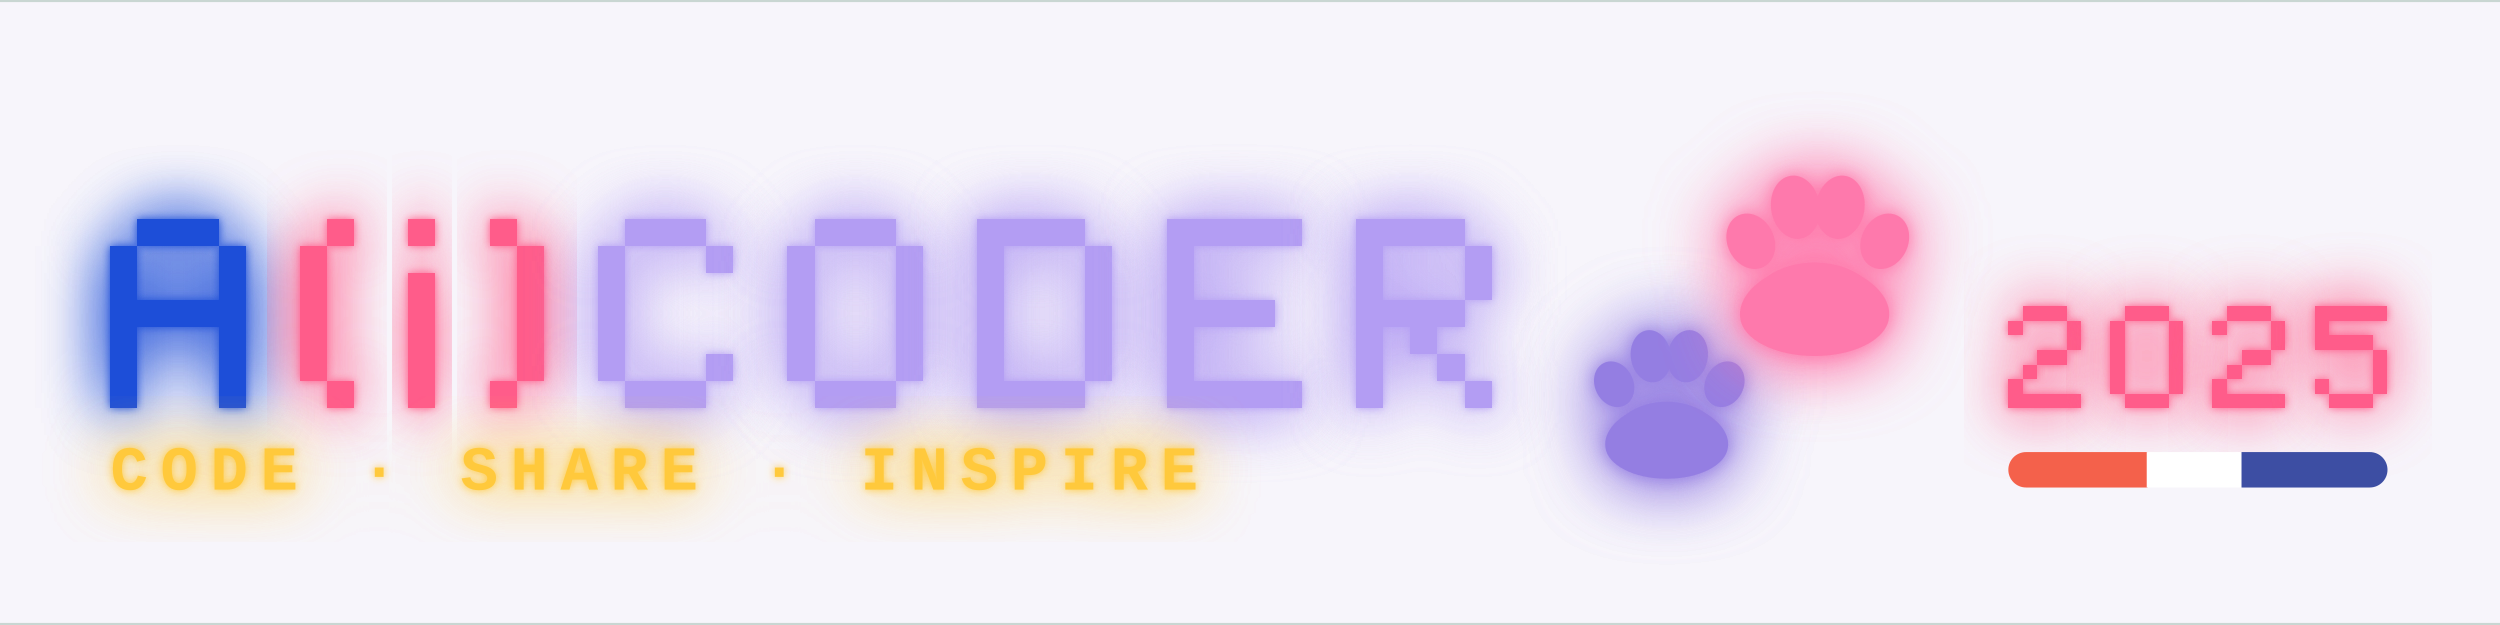
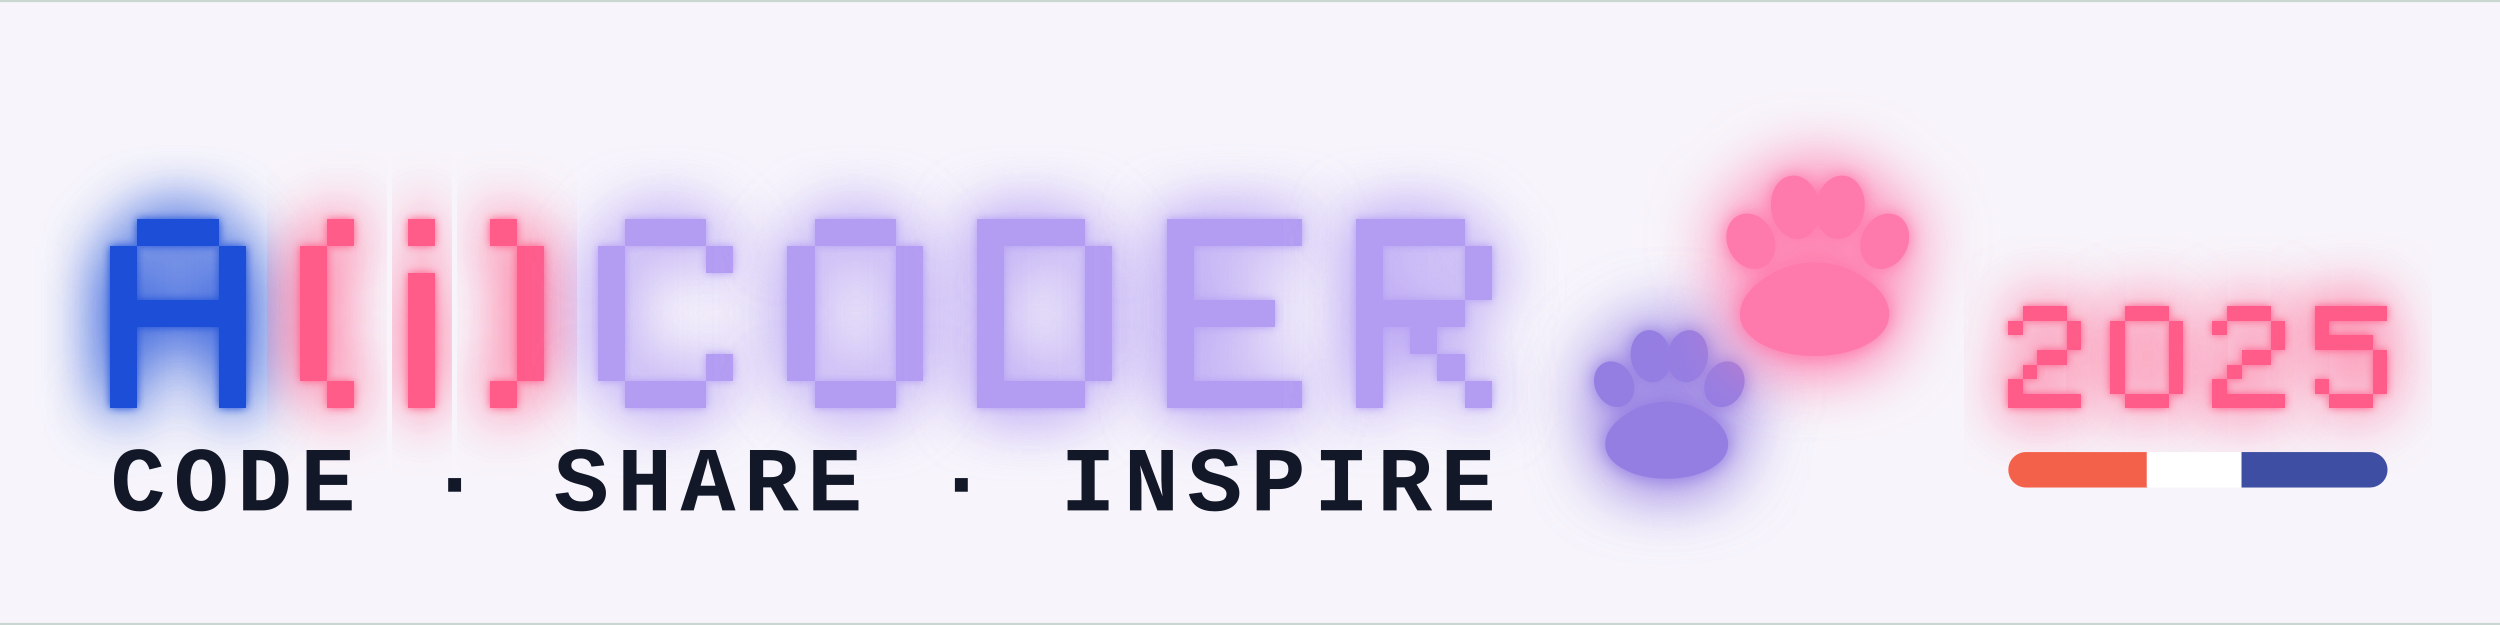
<svg xmlns="http://www.w3.org/2000/svg" viewBox="0 0 1200 300" width="1200" height="300">
  <style>
.tube   { animation: sc-warm 2.6s steps(1, end) var(--wd, 0s) 1 both; }
.tube-s { animation: sc-stut var(--sp, 13s) steps(1, end) var(--sd, 0s) infinite; }
.tube-b { animation: sc-breathe var(--bp, 6s) ease-in-out var(--bd, 0s) infinite; }
@keyframes sc-warm {
0%   { opacity: 0; }
3%   { opacity: 1; }
6%   { opacity: .06; }
10%  { opacity: .85; }
13%  { opacity: 0; }
21%  { opacity: 1; }
25%  { opacity: .1; }
28%  { opacity: 1; }
32%  { opacity: .35; }
36%  { opacity: 1; }
41%  { opacity: .15; }
46%  { opacity: 1; }
100% { opacity: 1; }
}
/* Lit at 0% so a cancelled animation leaves the sign on. */
@keyframes sc-stut {
0%, 95.6%   { opacity: 1; }
96%         { opacity: .07; }
96.4%       { opacity: 1; }
97.2%       { opacity: .14; }
97.6%, 100% { opacity: 1; }
}
@keyframes sc-breathe {
0%, 100% { opacity: 1; }
50%      { opacity: .87; }
}
@media (prefers-reduced-motion: reduce) {
.tube, .tube-s, .tube-b { animation: none; opacity: 1; }
}
</style>
  <defs>
    <filter id="b1o" x="-60%" y="-120%" width="220%" height="340%" color-interpolation-filters="sRGB">
      <feGaussianBlur in="SourceGraphic" stdDeviation="15" result="far" />
      <feGaussianBlur in="SourceGraphic" stdDeviation="2" result="near" />
      <feMerge>
        <feMergeNode in="far" />
        <feMergeNode in="far" />
        <feMergeNode in="near" />
        <feMergeNode in="SourceGraphic" />
      </feMerge>
    </filter>
    <filter id="b1p" x="-60%" y="-120%" width="220%" height="340%" color-interpolation-filters="sRGB">
      <feGaussianBlur in="SourceGraphic" stdDeviation="18" result="far" />
      <feGaussianBlur in="SourceGraphic" stdDeviation="4" result="near" />
      <feMerge>
        <feMergeNode in="far" />
        <feMergeNode in="far" />
        <feMergeNode in="near" />
        <feMergeNode in="SourceGraphic" />
      </feMerge>
    </filter>
  </defs>
  <rect width="1200" height="300" fill="#F7F5FB" />
  <g class="tube" style="--wd:0.21s;--bp:6.92s;--bd:-5.72s;--sp:9.59s;--sd:-1.49s">
    <g class="tube-s">
      <g class="tube-b" filter="url(#b1o)">
        <g fill="#1D4ED8" shape-rendering="crispEdges">
          <rect x="66" y="105" width="39" height="13" />
          <rect x="53" y="118" width="13" height="13" />
          <rect x="105" y="118" width="13" height="13" />
          <rect x="53" y="131" width="13" height="13" />
          <rect x="105" y="131" width="13" height="13" />
          <rect x="53" y="144" width="65" height="13" />
          <rect x="53" y="157" width="13" height="13" />
          <rect x="105" y="157" width="13" height="13" />
          <rect x="53" y="170" width="13" height="13" />
          <rect x="105" y="170" width="13" height="13" />
          <rect x="53" y="183" width="13" height="13" />
          <rect x="105" y="183" width="13" height="13" />
        </g>
      </g>
    </g>
  </g>
  <g class="tube" style="--wd:0.15s;--bp:6.47s;--bd:-3.48s;--sp:11.91s;--sd:-1.33s">
    <g class="tube-s">
      <g class="tube-b" filter="url(#b1o)">
        <g fill="#FF5C8A" shape-rendering="crispEdges">
          <rect x="157" y="105" width="13" height="13" />
          <rect x="144" y="118" width="13" height="13" />
          <rect x="144" y="131" width="13" height="13" />
          <rect x="144" y="144" width="13" height="13" />
          <rect x="144" y="157" width="13" height="13" />
          <rect x="144" y="170" width="13" height="13" />
          <rect x="157" y="183" width="13" height="13" />
        </g>
      </g>
    </g>
  </g>
  <g class="tube" style="--wd:0.45s;--bp:6.18s;--bd:-0.21s;--sp:11.68s;--sd:-9.47s">
    <g class="tube-s">
      <g class="tube-b" filter="url(#b1o)">
        <g fill="#FF5C8A" shape-rendering="crispEdges">
          <rect x="196" y="105" width="13" height="13" />
          <rect x="196" y="131" width="13" height="13" />
          <rect x="196" y="144" width="13" height="13" />
          <rect x="196" y="157" width="13" height="13" />
          <rect x="196" y="170" width="13" height="13" />
          <rect x="196" y="183" width="13" height="13" />
        </g>
      </g>
    </g>
  </g>
  <g class="tube" style="--wd:0.31s;--bp:5.71s;--bd:-0.61s;--sp:16.53s;--sd:-3.29s">
    <g class="tube-s">
      <g class="tube-b" filter="url(#b1o)">
        <g fill="#FF5C8A" shape-rendering="crispEdges">
          <rect x="235" y="105" width="13" height="13" />
          <rect x="248" y="118" width="13" height="13" />
          <rect x="248" y="131" width="13" height="13" />
          <rect x="248" y="144" width="13" height="13" />
          <rect x="248" y="157" width="13" height="13" />
          <rect x="248" y="170" width="13" height="13" />
          <rect x="235" y="183" width="13" height="13" />
        </g>
      </g>
    </g>
  </g>
  <g class="tube" style="--wd:0.45s;--bp:7.14s;--bd:-1.91s;--sp:13.3s;--sd:-2.5s">
    <g class="tube-s">
      <g class="tube-b" filter="url(#b1o)">
        <g fill="#B39DF3" shape-rendering="crispEdges">
          <rect x="300" y="105" width="39" height="13" />
          <rect x="287" y="118" width="13" height="13" />
          <rect x="339" y="118" width="13" height="13" />
          <rect x="287" y="131" width="13" height="13" />
          <rect x="287" y="144" width="13" height="13" />
          <rect x="287" y="157" width="13" height="13" />
          <rect x="287" y="170" width="13" height="13" />
          <rect x="339" y="170" width="13" height="13" />
          <rect x="300" y="183" width="39" height="13" />
        </g>
      </g>
    </g>
  </g>
  <g class="tube" style="--wd:0.34s;--bp:6.96s;--bd:-6.78s;--sp:13.55s;--sd:-9.22s">
    <g class="tube-s">
      <g class="tube-b" filter="url(#b1o)">
        <g fill="#B39DF3" shape-rendering="crispEdges">
          <rect x="391" y="105" width="39" height="13" />
          <rect x="378" y="118" width="13" height="13" />
          <rect x="430" y="118" width="13" height="13" />
          <rect x="378" y="131" width="13" height="13" />
          <rect x="430" y="131" width="13" height="13" />
          <rect x="378" y="144" width="13" height="13" />
          <rect x="430" y="144" width="13" height="13" />
          <rect x="378" y="157" width="13" height="13" />
          <rect x="430" y="157" width="13" height="13" />
          <rect x="378" y="170" width="13" height="13" />
          <rect x="430" y="170" width="13" height="13" />
          <rect x="391" y="183" width="39" height="13" />
        </g>
      </g>
    </g>
  </g>
  <g class="tube" style="--wd:0.06s;--bp:6.31s;--bd:-2.7s;--sp:13.53s;--sd:-12.61s">
    <g class="tube-s">
      <g class="tube-b" filter="url(#b1o)">
        <g fill="#B39DF3" shape-rendering="crispEdges">
          <rect x="469" y="105" width="52" height="13" />
          <rect x="469" y="118" width="13" height="13" />
          <rect x="521" y="118" width="13" height="13" />
          <rect x="469" y="131" width="13" height="13" />
          <rect x="521" y="131" width="13" height="13" />
          <rect x="469" y="144" width="13" height="13" />
          <rect x="521" y="144" width="13" height="13" />
          <rect x="469" y="157" width="13" height="13" />
          <rect x="521" y="157" width="13" height="13" />
          <rect x="469" y="170" width="13" height="13" />
          <rect x="521" y="170" width="13" height="13" />
          <rect x="469" y="183" width="52" height="13" />
        </g>
      </g>
    </g>
  </g>
  <g class="tube" style="--wd:0.42s;--bp:6.36s;--bd:-0.02s;--sp:13.6s;--sd:-9.14s">
    <g class="tube-s">
      <g class="tube-b" filter="url(#b1o)">
        <g fill="#B39DF3" shape-rendering="crispEdges">
          <rect x="560" y="105" width="65" height="13" />
          <rect x="560" y="118" width="13" height="13" />
          <rect x="560" y="131" width="13" height="13" />
          <rect x="560" y="144" width="52" height="13" />
          <rect x="560" y="157" width="13" height="13" />
          <rect x="560" y="170" width="13" height="13" />
          <rect x="560" y="183" width="65" height="13" />
        </g>
      </g>
    </g>
  </g>
  <g class="tube" style="--wd:0.03s;--bp:6.36s;--bd:-3.18s;--sp:13.55s;--sd:-13.21s">
    <g class="tube-s">
      <g class="tube-b" filter="url(#b1o)">
        <g fill="#B39DF3" shape-rendering="crispEdges">
          <rect x="651" y="105" width="52" height="13" />
          <rect x="651" y="118" width="13" height="13" />
          <rect x="703" y="118" width="13" height="13" />
          <rect x="651" y="131" width="13" height="13" />
          <rect x="703" y="131" width="13" height="13" />
          <rect x="651" y="144" width="52" height="13" />
          <rect x="651" y="157" width="13" height="13" />
          <rect x="677" y="157" width="13" height="13" />
          <rect x="651" y="170" width="13" height="13" />
          <rect x="690" y="170" width="13" height="13" />
          <rect x="651" y="183" width="13" height="13" />
          <rect x="703" y="183" width="13" height="13" />
        </g>
      </g>
    </g>
  </g>
  <g opacity=".92">
    <g class="tube" style="--wd:0.31s;--bp:7.22s;--bd:-3.09s;--sp:12.98s;--sd:-8.03s">
      <g class="tube-s">
        <g class="tube-b" filter="url(#b1p)">
          <g transform="translate(758 150) scale(0.84)" fill="#8C74E0">
            <ellipse cx="20" cy="41" rx="11" ry="13.5" transform="rotate(-26 20 41)" />
            <ellipse cx="41" cy="25" rx="11.5" ry="15" transform="rotate(-9 41 25)" />
            <ellipse cx="62" cy="25" rx="11.5" ry="15" transform="rotate(9 62 25)" />
            <ellipse cx="83" cy="41" rx="11" ry="13.5" transform="rotate(26 83 41)" />
            <path d="M50 51C58 51 66 53 73 58C81 63 86 70 85 77C84 87 69 95 50 95C31 95 16 87 15 77C14 70 19 63 27 58C34 53 42 51 50 51Z" />
          </g>
        </g>
      </g>
    </g>
    <g class="tube" style="--wd:0.39s;--bp:5.11s;--bd:-4.89s;--sp:9.81s;--sd:-7.63s">
      <g class="tube-s">
        <g class="tube-b" filter="url(#b1p)">
          <g transform="translate(820 74) scale(1.02)" fill="#FF6FA5">
            <ellipse cx="20" cy="41" rx="11" ry="13.5" transform="rotate(-26 20 41)" />
            <ellipse cx="41" cy="25" rx="11.5" ry="15" transform="rotate(-9 41 25)" />
            <ellipse cx="62" cy="25" rx="11.5" ry="15" transform="rotate(9 62 25)" />
            <ellipse cx="83" cy="41" rx="11" ry="13.5" transform="rotate(26 83 41)" />
            <path d="M50 51C58 51 66 53 73 58C81 63 86 70 85 77C84 87 69 95 50 95C31 95 16 87 15 77C14 70 19 63 27 58C34 53 42 51 50 51Z" />
          </g>
        </g>
      </g>
    </g>
  </g>
  <g class="tube" style="--wd:0.42s;--bp:6.47s;--bd:-2.6s;--sp:14.04s;--sd:-13.09s">
    <g class="tube-s">
      <g class="tube-b" filter="url(#b1o)">
        <g fill="#FF5C8A" shape-rendering="crispEdges">
          <rect x="971" y="147" width="21" height="7" />
          <rect x="964" y="154" width="7" height="7" />
          <rect x="992" y="154" width="7" height="7" />
          <rect x="992" y="161" width="7" height="7" />
          <rect x="978" y="168" width="14" height="7" />
          <rect x="971" y="175" width="7" height="7" />
          <rect x="964" y="182" width="7" height="7" />
          <rect x="964" y="189" width="35" height="7" />
        </g>
      </g>
    </g>
  </g>
  <g class="tube" style="--wd:0.25s;--bp:5.96s;--bd:-5.82s;--sp:9.3s;--sd:-5.46s">
    <g class="tube-s">
      <g class="tube-b" filter="url(#b1o)">
        <g fill="#FF5C8A" shape-rendering="crispEdges">
          <rect x="1020" y="147" width="21" height="7" />
          <rect x="1013" y="154" width="7" height="7" />
          <rect x="1041" y="154" width="7" height="7" />
          <rect x="1013" y="161" width="7" height="7" />
          <rect x="1041" y="161" width="7" height="7" />
          <rect x="1013" y="168" width="7" height="7" />
          <rect x="1041" y="168" width="7" height="7" />
          <rect x="1013" y="175" width="7" height="7" />
          <rect x="1041" y="175" width="7" height="7" />
          <rect x="1013" y="182" width="7" height="7" />
          <rect x="1041" y="182" width="7" height="7" />
          <rect x="1020" y="189" width="21" height="7" />
        </g>
      </g>
    </g>
  </g>
  <g class="tube" style="--wd:0.08s;--bp:6.05s;--bd:0s;--sp:12.15s;--sd:-8.19s">
    <g class="tube-s">
      <g class="tube-b" filter="url(#b1o)">
        <g fill="#FF5C8A" shape-rendering="crispEdges">
          <rect x="1069" y="147" width="21" height="7" />
          <rect x="1062" y="154" width="7" height="7" />
          <rect x="1090" y="154" width="7" height="7" />
          <rect x="1090" y="161" width="7" height="7" />
          <rect x="1076" y="168" width="14" height="7" />
          <rect x="1069" y="175" width="7" height="7" />
          <rect x="1062" y="182" width="7" height="7" />
          <rect x="1062" y="189" width="35" height="7" />
        </g>
      </g>
    </g>
  </g>
  <g class="tube" style="--wd:0.19s;--bp:6.48s;--bd:-5.44s;--sp:10.55s;--sd:-6.76s">
    <g class="tube-s">
      <g class="tube-b" filter="url(#b1o)">
        <g fill="#FF5C8A" shape-rendering="crispEdges">
          <rect x="1111" y="147" width="35" height="7" />
          <rect x="1111" y="154" width="7" height="7" />
          <rect x="1111" y="161" width="28" height="7" />
          <rect x="1139" y="168" width="7" height="7" />
          <rect x="1139" y="175" width="7" height="7" />
          <rect x="1111" y="182" width="7" height="7" />
          <rect x="1139" y="182" width="7" height="7" />
          <rect x="1118" y="189" width="21" height="7" />
        </g>
      </g>
    </g>
  </g>
  <g class="tube-b" style="--wd:0.33s;--bp:7.22s;--bd:-3.23s;--sp:12.35s;--sd:-10.63s">
    <g>
      <defs>
        <clipPath id="clip1q">
          <rect x="964" y="217" width="182" height="17" rx="8.5" />
        </clipPath>
      </defs>
      <g clip-path="url(#clip1q)">
        <rect x="964" y="217" width="66.93" height="17" fill="#F4614B" />
        <rect x="1030.43" y="217" width="46" height="17" fill="#FFFFFF" />
        <rect x="1075.93" y="217" width="70.57" height="17" fill="#3D4EA3" />
      </g>
    </g>
  </g>
  <g class="tube" style="--wd:0.3s;--bp:6.6s;--bd:-2.2s;--sp:11.4s;--sd:-4.1s">
    <g class="tube-s">
-       <g class="tube-b" filter="url(#b1o)">
-         <text x="53" y="235" font-family="'Courier New',ui-monospace,monospace" font-size="30" font-weight="700" letter-spacing="6" fill="#FFC93C">CODE · SHARE · INSPIRE</text>
+       <g class="tube-b">
+         <text x="53" y="245" font-family="'Courier New',ui-monospace,monospace" font-size="44" font-weight="700" letter-spacing="4" fill="#131829">CODE · SHARE · INSPIRE</text>
      </g>
    </g>
  </g>
  <line x1="0" y1="0.5" x2="1200" y2="0.5" stroke="#C9D6D2" />
  <line x1="0" y1="299.5" x2="1200" y2="299.5" stroke="#C9D6D2" />
</svg>
